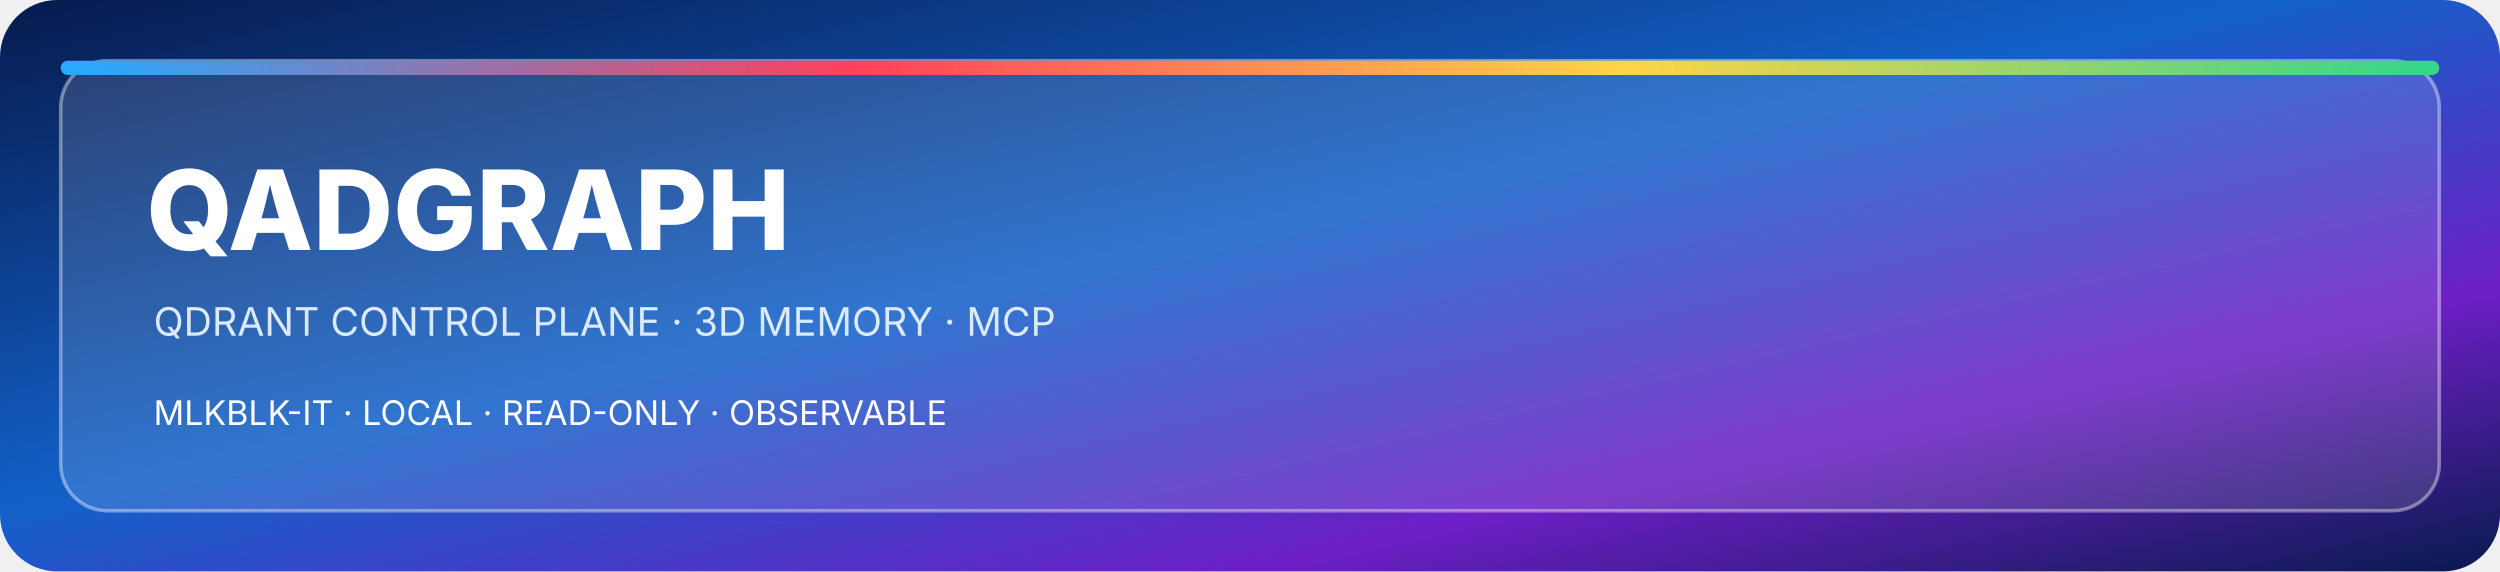
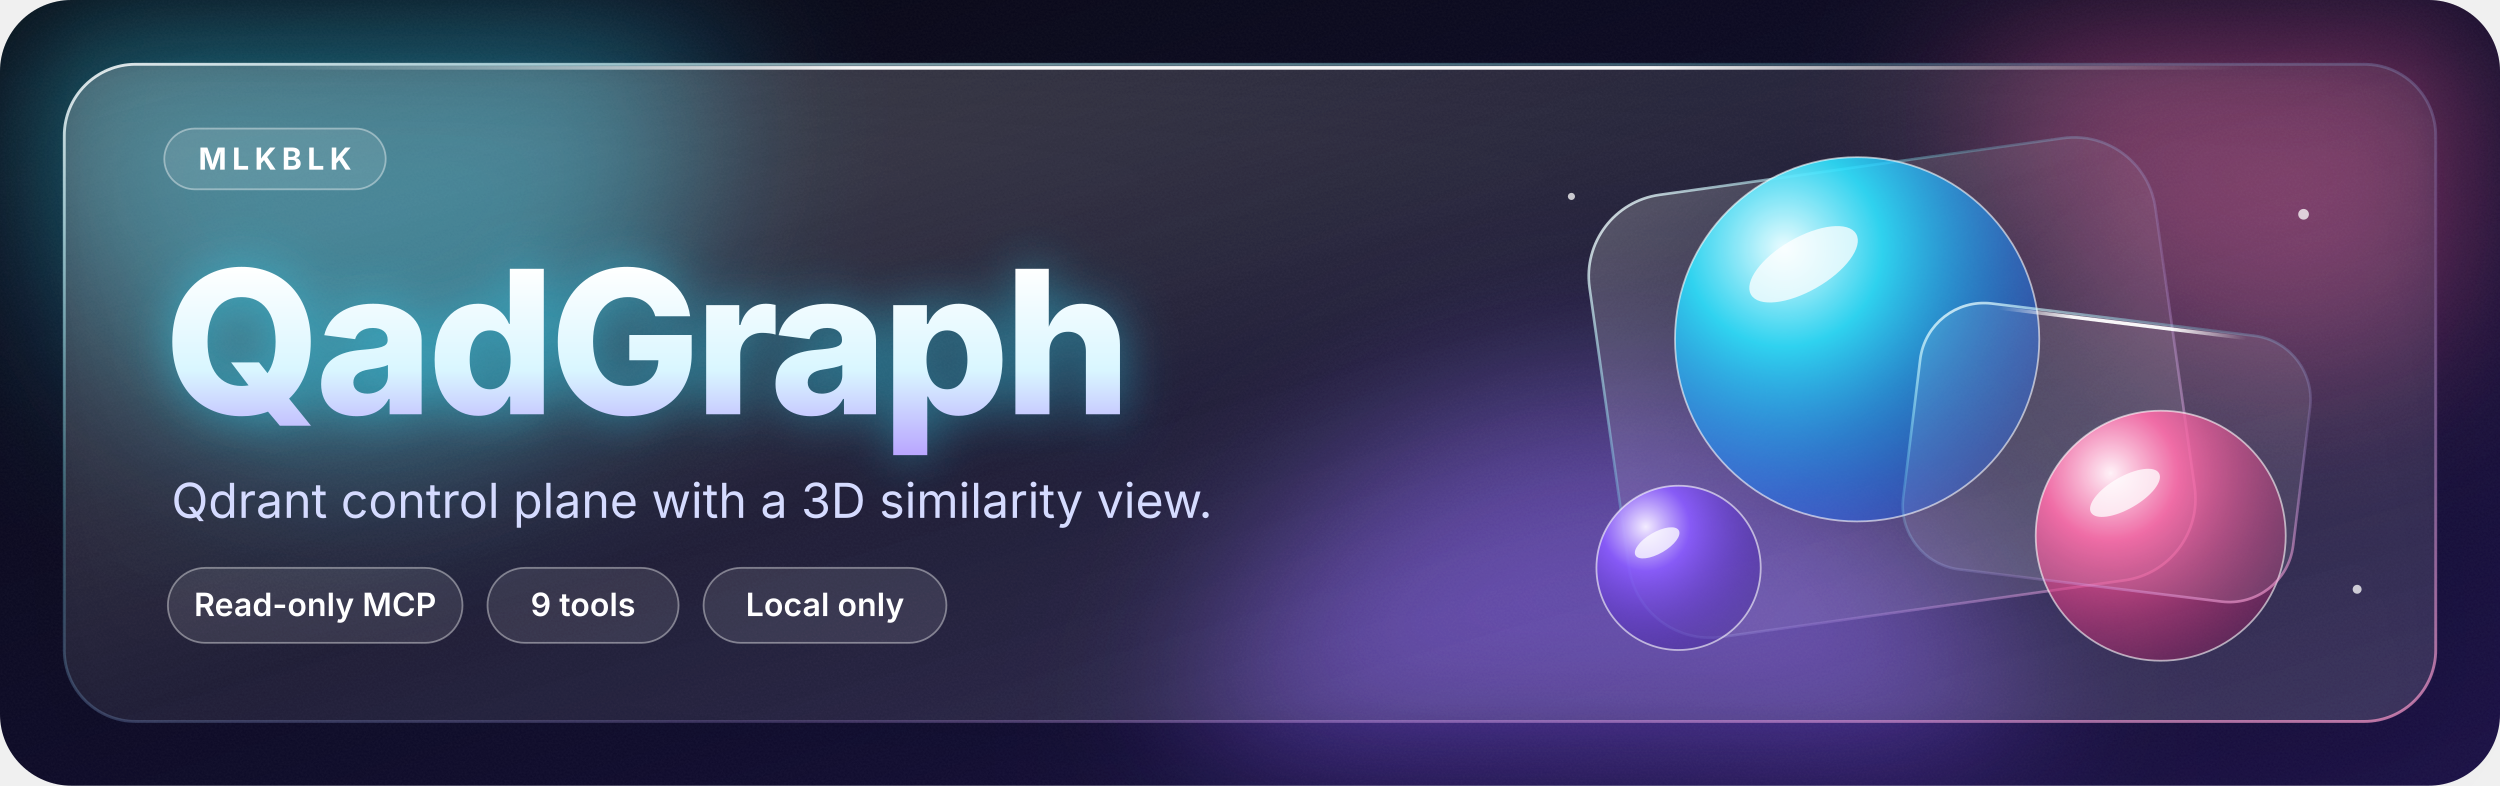
- <svg xmlns="http://www.w3.org/2000/svg" viewBox="0 0 1400 320">
+ <svg xmlns="http://www.w3.org/2000/svg" viewBox="0 0 1400 440" role="img" aria-label="QadGraph by MLKBLK">
  <defs>
-     <linearGradient id="b" x2="1" y2="1">
-       <stop stop-color="#071a4d" />
-       <stop offset=".45" stop-color="#1261c9" />
-       <stop offset=".75" stop-color="#6c1fc5" />
-       <stop offset="1" stop-color="#071a4d" />
+     <clipPath id="k">
+       <rect width="1400" height="440" rx="40" />
+     </clipPath>
+     <linearGradient id="bg" x1="0" y1="0" x2="1" y2="1">
+       <stop offset="0" stop-color="#05060f" />
+       <stop offset=".6" stop-color="#0d0a2b" />
+       <stop offset="1" stop-color="#1a0f45" />
    </linearGradient>
-     <linearGradient id="s">
-       <stop stop-color="#28a9ff" />
-       <stop offset=".33" stop-color="#ff405c" />
-       <stop offset=".66" stop-color="#ffd447" />
-       <stop offset="1" stop-color="#36d68b" />
+     <linearGradient id="gl" x1="0" y1="0" x2="1" y2="1">
+       <stop offset="0" stop-color="#fff" stop-opacity=".22" />
+       <stop offset=".5" stop-color="#fff" stop-opacity=".06" />
+       <stop offset="1" stop-color="#fff" stop-opacity=".12" />
    </linearGradient>
+     <linearGradient id="ed" x1="0" y1="0" x2="1" y2="1">
+       <stop offset="0" stop-color="#fff" stop-opacity=".85" />
+       <stop offset=".35" stop-color="#7df3ff" stop-opacity=".25" />
+       <stop offset=".65" stop-color="#c9a8ff" stop-opacity=".2" />
+       <stop offset="1" stop-color="#ff9ccb" stop-opacity=".7" />
+     </linearGradient>
+     <linearGradient id="sp" x1="0" y1="0" x2="1" y2="0">
+       <stop offset="0" stop-color="#fff" stop-opacity="0" />
+       <stop offset=".3" stop-color="#fff" stop-opacity=".95" />
+       <stop offset=".7" stop-color="#fff" stop-opacity=".95" />
+       <stop offset="1" stop-color="#fff" stop-opacity="0" />
+     </linearGradient>
+     <linearGradient id="ik" x1="0" y1="0" x2="0" y2="1">
+       <stop offset="0" stop-color="#fff" />
+       <stop offset=".55" stop-color="#d9f6ff" />
+       <stop offset="1" stop-color="#b9a6ff" />
+     </linearGradient>
+     <radialGradient id="c" cx=".3" cy=".25" r=".9">
+       <stop offset="0" stop-color="#eafcff" />
+       <stop offset=".3" stop-color="#2de2ff" stop-opacity=".9" />
+       <stop offset="1" stop-color="#0a4bff" stop-opacity=".3" />
+     </radialGradient>
+     <radialGradient id="v" cx=".3" cy=".25" r=".9">
+       <stop offset="0" stop-color="#f3ecff" />
+       <stop offset=".3" stop-color="#8a5bff" stop-opacity=".9" />
+       <stop offset="1" stop-color="#34158f" stop-opacity=".3" />
+     </radialGradient>
+     <radialGradient id="r" cx=".3" cy=".25" r=".9">
+       <stop offset="0" stop-color="#fff0f7" />
+       <stop offset=".3" stop-color="#ff5fa2" stop-opacity=".9" />
+       <stop offset="1" stop-color="#9c1458" stop-opacity=".3" />
+     </radialGradient>
+     <filter id="b" x="-60%" y="-60%" width="220%" height="220%">
+       <feGaussianBlur stdDeviation="50" />
+     </filter>
+     <filter id="g" x="-20%" y="-40%" width="140%" height="180%">
+       <feGaussianBlur stdDeviation="14" />
+     </filter>
+     <filter id="s" x="-20%" y="-20%" width="140%" height="160%">
+       <feDropShadow dx="0" dy="24" stdDeviation="24" flood-color="#000" flood-opacity=".45" />
+     </filter>
+     <filter id="n">
+       <feTurbulence type="fractalNoise" baseFrequency=".85" numOctaves="2" seed="7" />
+       <feColorMatrix values="0 0 0 0 1 0 0 0 0 1 0 0 0 0 1 .6 0 0 0 0" />
+     </filter>
  </defs>
-   <rect width="1400" height="320" rx="32" fill="url(#b)" />
-   <rect x="34" y="34" width="1332" height="252" rx="26" fill="#fff" fill-opacity=".13" stroke="#fff" stroke-opacity=".4" stroke-width="2" />
-   <rect x="34" y="34" width="1332" height="8" rx="4" fill="url(#s)" />
-   <g font-family="Inter,Segoe UI,Arial,sans-serif" fill="#fff">
-     <text x="82" y="140" font-size="62" font-weight="800">QADGRAPH</text>
-     <text x="86" y="188" font-size="22" fill="#dbeafe">QDRANT CONTROL PLANE · 3D MEMORY · MCP</text>
-     <text x="86" y="238" font-size="19">MLKBLK-IT · LOCAL · READ-ONLY · OBSERVABLE</text>
+   <g clip-path="url(#k)">
+     <rect width="1400" height="440" fill="url(#bg)" />
+     <circle cx="200" cy="60" r="190" fill="#2de2ff" opacity=".45" filter="url(#b)" />
+     <circle cx="900" cy="450" r="230" fill="#8a5bff" opacity=".55" filter="url(#b)" />
+     <circle cx="1280" cy="40" r="170" fill="#ff5fa2" opacity=".42" filter="url(#b)" />
+     <rect width="1400" height="440" filter="url(#n)" opacity=".07" />
+   </g>
+   <rect x="36" y="36" width="1328" height="368" rx="40" fill="url(#gl)" stroke="url(#ed)" stroke-width="1.6" filter="url(#s)" />
+   <rect x="140" y="37" width="1120" height="2" rx="1" fill="url(#sp)" />
+   <g font-family="Inter,'Segoe UI Variable Display','SF Pro Display',system-ui,Arial,sans-serif">
+     <rect x="92" y="72" width="124" height="34" rx="17" fill="#fff" fill-opacity=".10" stroke="#fff" stroke-opacity=".4" />
+     <text x="154" y="95" font-size="17" font-weight="700" letter-spacing="3" text-anchor="middle" fill="#fff">MLKBLK</text>
+     <text x="92" y="232" font-size="112" font-weight="800" letter-spacing="-3" fill="#2de2ff" opacity=".5" filter="url(#g)">QadGraph</text>
+     <text x="92" y="232" font-size="112" font-weight="800" letter-spacing="-3" fill="url(#ik)">QadGraph</text>
+     <text x="96" y="290" font-size="27" fill="#d5dbff">Qdrant control plane with a 3D similarity view.</text>
+     <g font-size="18" font-weight="600" fill="#fff">
+       <rect x="94" y="318" width="165" height="42" rx="21" fill="#fff" fill-opacity=".10" stroke="#fff" stroke-opacity=".4" />
+       <text x="176.5" y="345" text-anchor="middle">Read-only MCP</text>
+       <rect x="273" y="318" width="107" height="42" rx="21" fill="#fff" fill-opacity=".10" stroke="#fff" stroke-opacity=".4" />
+       <text x="326.5" y="345" text-anchor="middle">9 tools</text>
+       <rect x="394" y="318" width="136" height="42" rx="21" fill="#fff" fill-opacity=".10" stroke="#fff" stroke-opacity=".4" />
+       <text x="462" y="345" text-anchor="middle">Local only</text>
+     </g>
+   </g>
+   <g transform="rotate(-8 1060 220)">
+     <rect x="900" y="92" width="320" height="250" rx="46" fill="url(#gl)" stroke="url(#ed)" stroke-width="1.5" />
+   </g>
+   <circle cx="1040" cy="190" r="102" fill="url(#c)" stroke="#fff" stroke-opacity=".6" />
+   <circle cx="1210" cy="300" r="70" fill="url(#r)" stroke="#fff" stroke-opacity=".6" />
+   <circle cx="940" cy="318" r="46" fill="url(#v)" stroke="#fff" stroke-opacity=".6" />
+   <g transform="rotate(7 1160 250)">
+     <rect x="1070" y="176" width="220" height="150" rx="36" fill="#fff" fill-opacity=".10" stroke="url(#ed)" stroke-width="1.5" />
+     <rect x="1110" y="177" width="140" height="2" rx="1" fill="url(#sp)" />
+   </g>
+   <g fill="#fff" fill-opacity=".75">
+     <ellipse cx="1010" cy="148" rx="34" ry="15" transform="rotate(-30 1010 148)" />
+     <ellipse cx="1190" cy="276" rx="22" ry="9" transform="rotate(-30 1190 276)" />
+     <ellipse cx="928" cy="304" rx="14" ry="6" transform="rotate(-30 928 304)" />
+     <circle cx="1290" cy="120" r="3" />
+     <circle cx="880" cy="110" r="2" />
+     <circle cx="1320" cy="330" r="2.5" />
  </g>
</svg>
